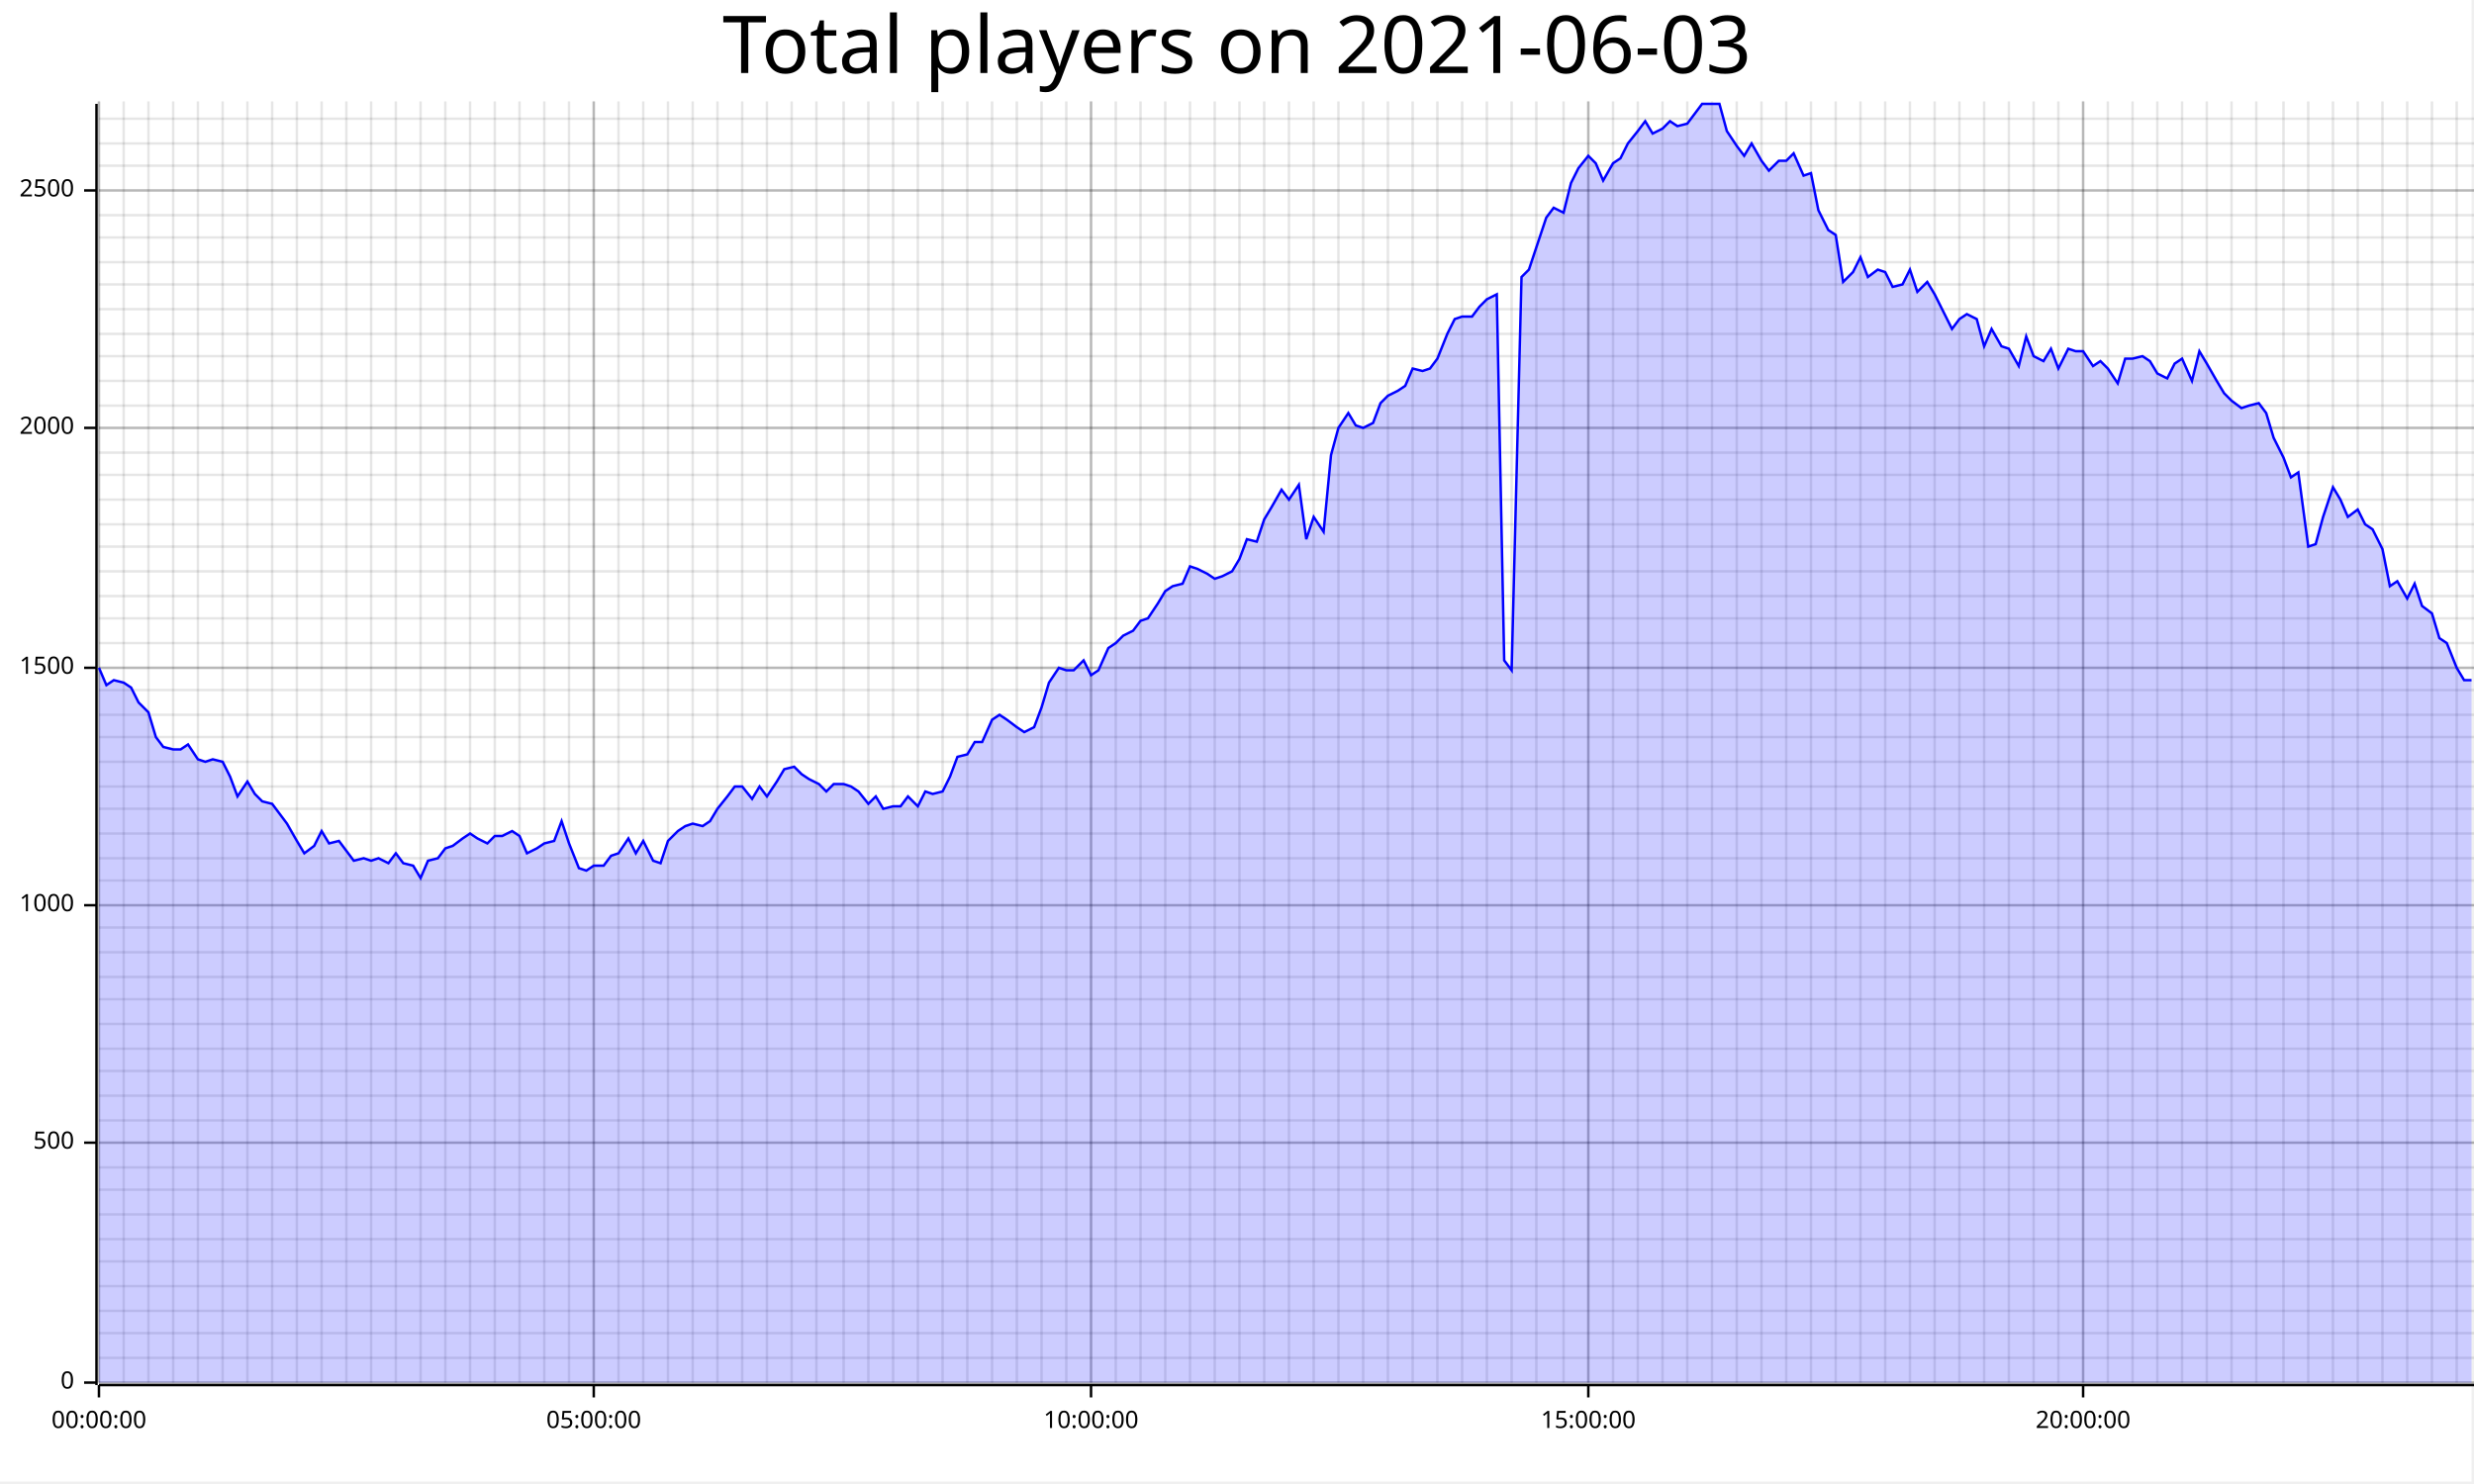
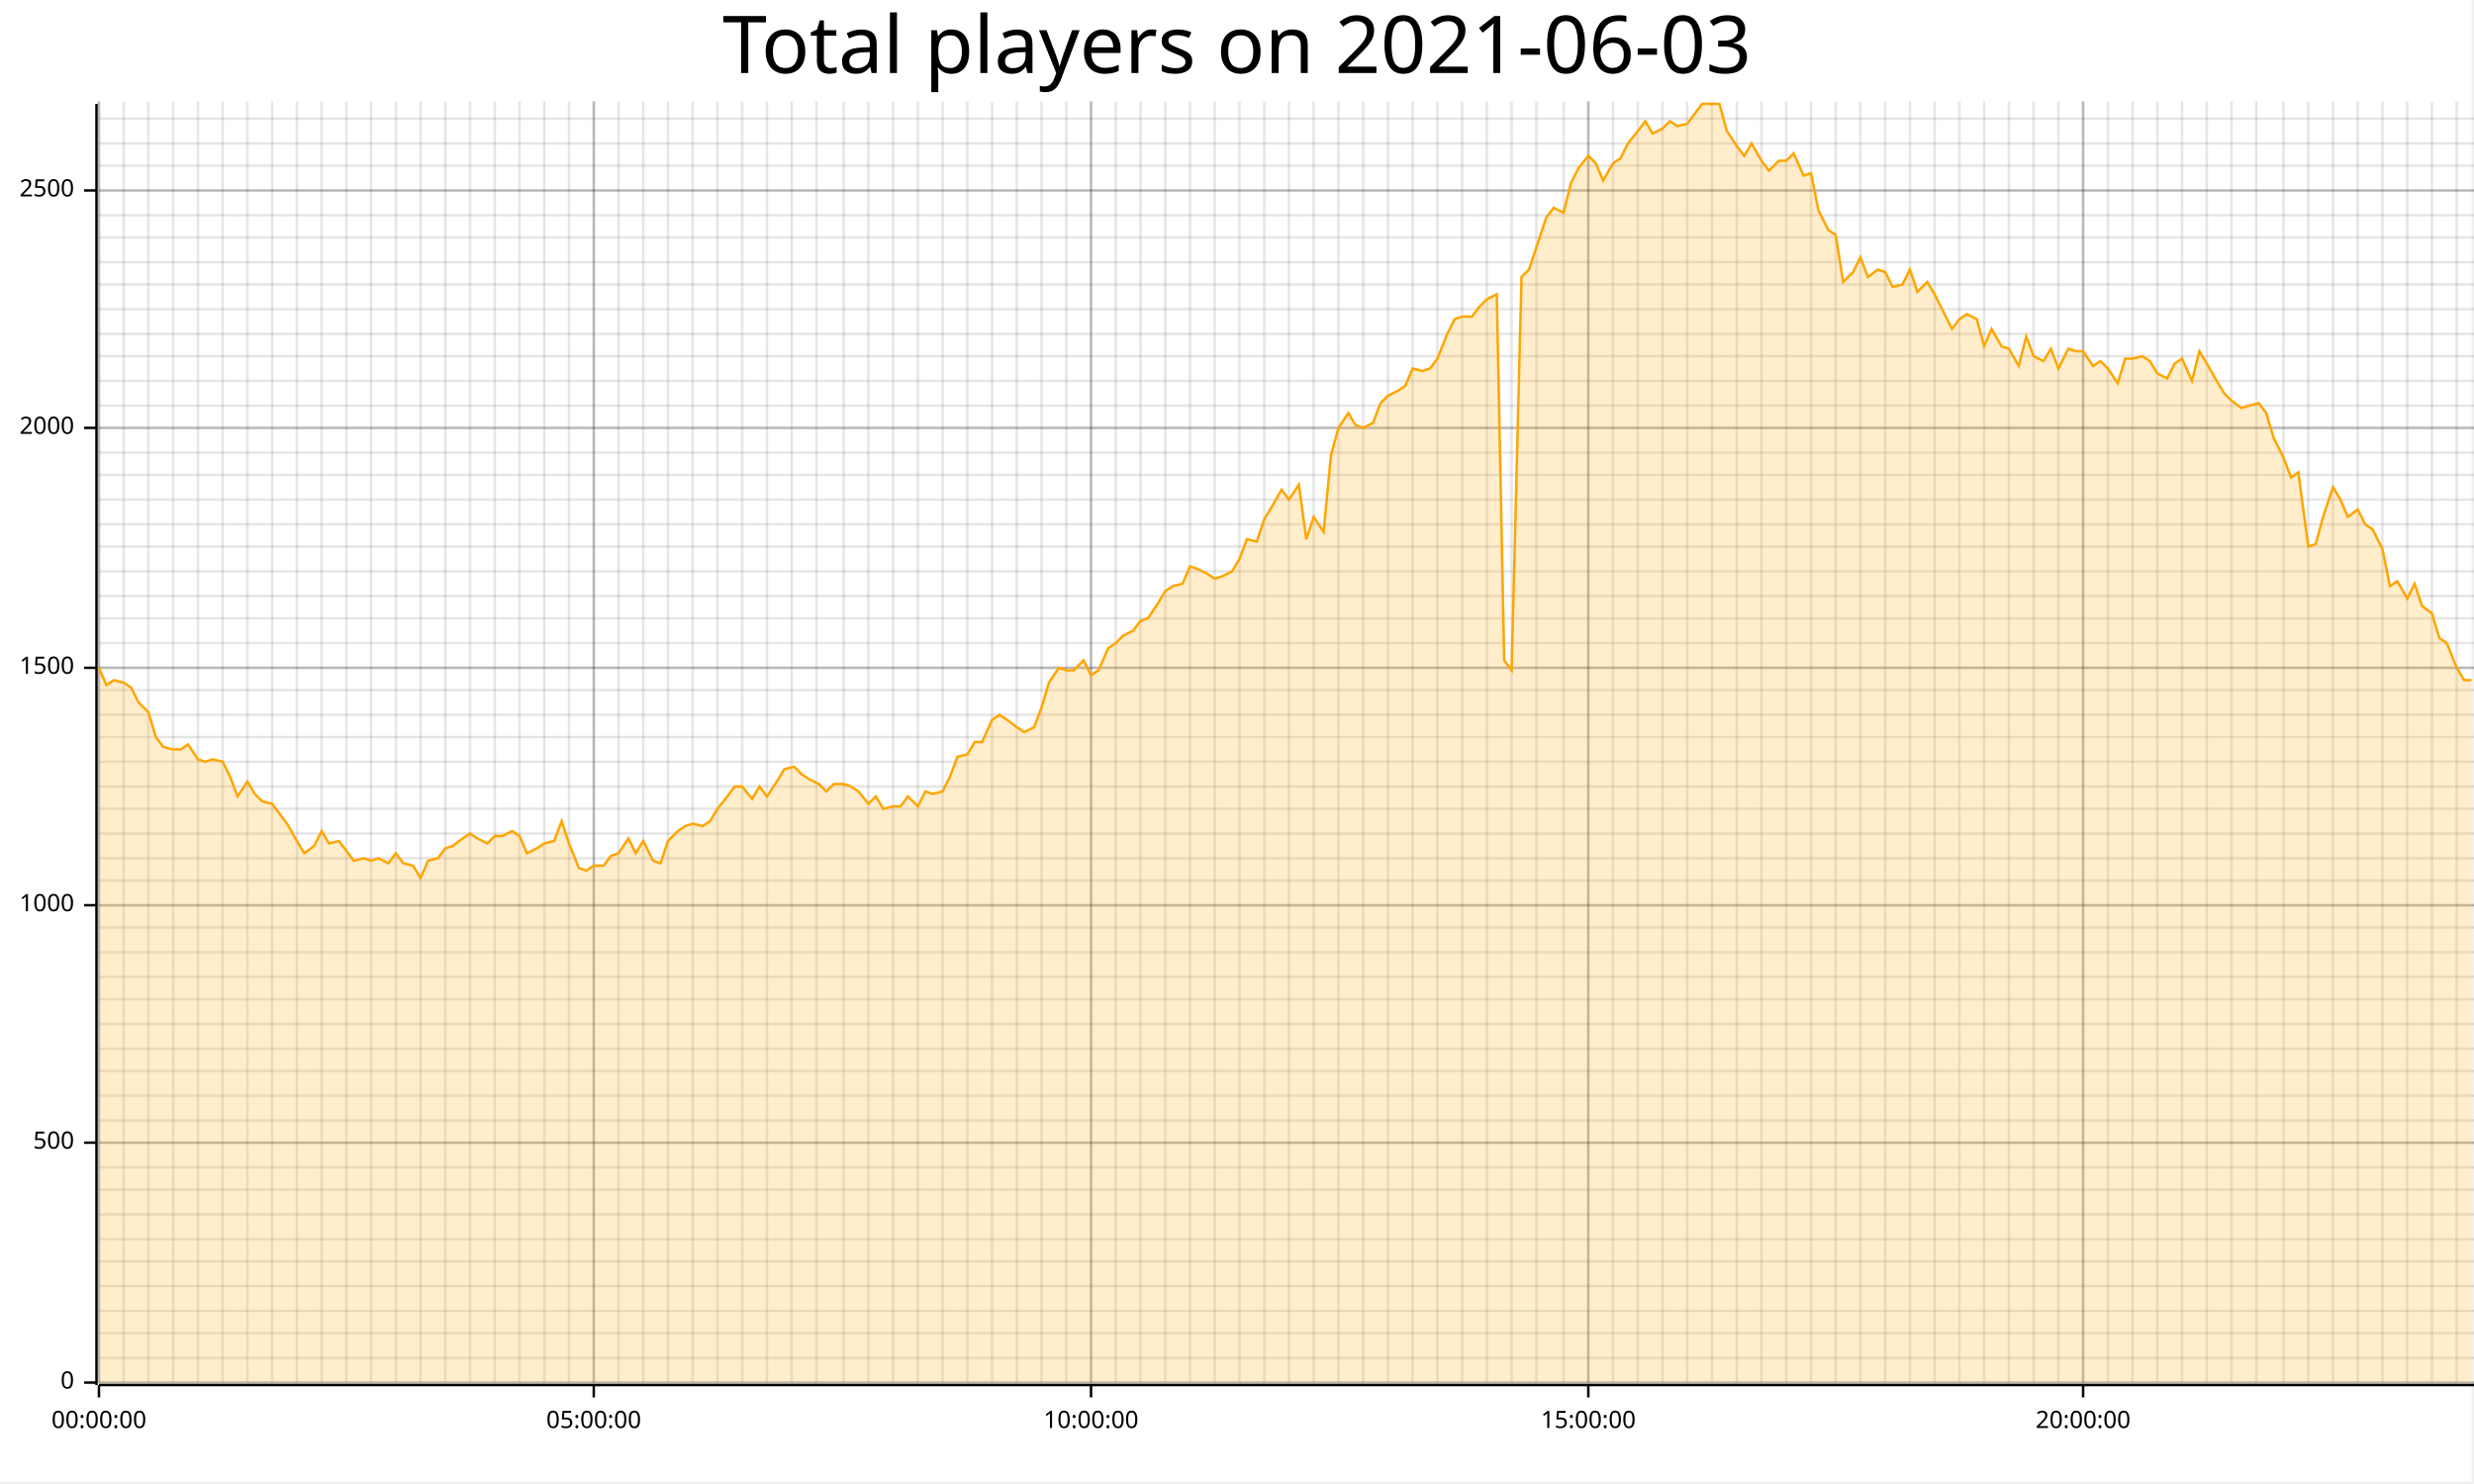
<svg xmlns="http://www.w3.org/2000/svg" width="1000" height="600" viewBox="0 0 1000 600">
  <rect x="0" y="0" width="999" height="599" opacity="1" fill="#FFFFFF" stroke="none" />
  <text x="500" y="5" dy="0.76em" text-anchor="middle" font-family="sans-serif" font-size="32.258" opacity="1" fill="#000000">
Total players on 2021-06-03
</text>
  <line opacity="0.1" stroke="#000000" stroke-width="1" x1="40" y1="559" x2="40" y2="41" />
  <line opacity="0.1" stroke="#000000" stroke-width="1" x1="50" y1="559" x2="50" y2="41" />
  <line opacity="0.1" stroke="#000000" stroke-width="1" x1="60" y1="559" x2="60" y2="41" />
  <line opacity="0.1" stroke="#000000" stroke-width="1" x1="70" y1="559" x2="70" y2="41" />
  <line opacity="0.1" stroke="#000000" stroke-width="1" x1="80" y1="559" x2="80" y2="41" />
  <line opacity="0.1" stroke="#000000" stroke-width="1" x1="90" y1="559" x2="90" y2="41" />
  <line opacity="0.1" stroke="#000000" stroke-width="1" x1="100" y1="559" x2="100" y2="41" />
  <line opacity="0.1" stroke="#000000" stroke-width="1" x1="110" y1="559" x2="110" y2="41" />
  <line opacity="0.1" stroke="#000000" stroke-width="1" x1="120" y1="559" x2="120" y2="41" />
  <line opacity="0.1" stroke="#000000" stroke-width="1" x1="130" y1="559" x2="130" y2="41" />
  <line opacity="0.1" stroke="#000000" stroke-width="1" x1="140" y1="559" x2="140" y2="41" />
  <line opacity="0.1" stroke="#000000" stroke-width="1" x1="150" y1="559" x2="150" y2="41" />
  <line opacity="0.1" stroke="#000000" stroke-width="1" x1="160" y1="559" x2="160" y2="41" />
  <line opacity="0.1" stroke="#000000" stroke-width="1" x1="170" y1="559" x2="170" y2="41" />
  <line opacity="0.1" stroke="#000000" stroke-width="1" x1="180" y1="559" x2="180" y2="41" />
  <line opacity="0.1" stroke="#000000" stroke-width="1" x1="190" y1="559" x2="190" y2="41" />
  <line opacity="0.1" stroke="#000000" stroke-width="1" x1="200" y1="559" x2="200" y2="41" />
  <line opacity="0.1" stroke="#000000" stroke-width="1" x1="210" y1="559" x2="210" y2="41" />
  <line opacity="0.1" stroke="#000000" stroke-width="1" x1="220" y1="559" x2="220" y2="41" />
  <line opacity="0.1" stroke="#000000" stroke-width="1" x1="230" y1="559" x2="230" y2="41" />
  <line opacity="0.1" stroke="#000000" stroke-width="1" x1="240" y1="559" x2="240" y2="41" />
  <line opacity="0.1" stroke="#000000" stroke-width="1" x1="250" y1="559" x2="250" y2="41" />
  <line opacity="0.1" stroke="#000000" stroke-width="1" x1="260" y1="559" x2="260" y2="41" />
  <line opacity="0.1" stroke="#000000" stroke-width="1" x1="270" y1="559" x2="270" y2="41" />
  <line opacity="0.1" stroke="#000000" stroke-width="1" x1="280" y1="559" x2="280" y2="41" />
  <line opacity="0.1" stroke="#000000" stroke-width="1" x1="290" y1="559" x2="290" y2="41" />
  <line opacity="0.1" stroke="#000000" stroke-width="1" x1="300" y1="559" x2="300" y2="41" />
  <line opacity="0.1" stroke="#000000" stroke-width="1" x1="310" y1="559" x2="310" y2="41" />
  <line opacity="0.1" stroke="#000000" stroke-width="1" x1="320" y1="559" x2="320" y2="41" />
  <line opacity="0.1" stroke="#000000" stroke-width="1" x1="330" y1="559" x2="330" y2="41" />
  <line opacity="0.1" stroke="#000000" stroke-width="1" x1="341" y1="559" x2="341" y2="41" />
  <line opacity="0.1" stroke="#000000" stroke-width="1" x1="351" y1="559" x2="351" y2="41" />
  <line opacity="0.1" stroke="#000000" stroke-width="1" x1="361" y1="559" x2="361" y2="41" />
  <line opacity="0.1" stroke="#000000" stroke-width="1" x1="371" y1="559" x2="371" y2="41" />
  <line opacity="0.1" stroke="#000000" stroke-width="1" x1="381" y1="559" x2="381" y2="41" />
  <line opacity="0.1" stroke="#000000" stroke-width="1" x1="391" y1="559" x2="391" y2="41" />
  <line opacity="0.1" stroke="#000000" stroke-width="1" x1="401" y1="559" x2="401" y2="41" />
  <line opacity="0.1" stroke="#000000" stroke-width="1" x1="411" y1="559" x2="411" y2="41" />
  <line opacity="0.1" stroke="#000000" stroke-width="1" x1="421" y1="559" x2="421" y2="41" />
  <line opacity="0.1" stroke="#000000" stroke-width="1" x1="431" y1="559" x2="431" y2="41" />
  <line opacity="0.1" stroke="#000000" stroke-width="1" x1="441" y1="559" x2="441" y2="41" />
  <line opacity="0.1" stroke="#000000" stroke-width="1" x1="451" y1="559" x2="451" y2="41" />
  <line opacity="0.1" stroke="#000000" stroke-width="1" x1="461" y1="559" x2="461" y2="41" />
  <line opacity="0.1" stroke="#000000" stroke-width="1" x1="471" y1="559" x2="471" y2="41" />
  <line opacity="0.1" stroke="#000000" stroke-width="1" x1="481" y1="559" x2="481" y2="41" />
  <line opacity="0.1" stroke="#000000" stroke-width="1" x1="491" y1="559" x2="491" y2="41" />
  <line opacity="0.1" stroke="#000000" stroke-width="1" x1="501" y1="559" x2="501" y2="41" />
  <line opacity="0.1" stroke="#000000" stroke-width="1" x1="511" y1="559" x2="511" y2="41" />
  <line opacity="0.1" stroke="#000000" stroke-width="1" x1="521" y1="559" x2="521" y2="41" />
  <line opacity="0.1" stroke="#000000" stroke-width="1" x1="531" y1="559" x2="531" y2="41" />
  <line opacity="0.1" stroke="#000000" stroke-width="1" x1="541" y1="559" x2="541" y2="41" />
  <line opacity="0.1" stroke="#000000" stroke-width="1" x1="551" y1="559" x2="551" y2="41" />
  <line opacity="0.1" stroke="#000000" stroke-width="1" x1="561" y1="559" x2="561" y2="41" />
  <line opacity="0.1" stroke="#000000" stroke-width="1" x1="571" y1="559" x2="571" y2="41" />
  <line opacity="0.1" stroke="#000000" stroke-width="1" x1="581" y1="559" x2="581" y2="41" />
  <line opacity="0.1" stroke="#000000" stroke-width="1" x1="591" y1="559" x2="591" y2="41" />
  <line opacity="0.1" stroke="#000000" stroke-width="1" x1="601" y1="559" x2="601" y2="41" />
  <line opacity="0.1" stroke="#000000" stroke-width="1" x1="611" y1="559" x2="611" y2="41" />
  <line opacity="0.1" stroke="#000000" stroke-width="1" x1="621" y1="559" x2="621" y2="41" />
  <line opacity="0.1" stroke="#000000" stroke-width="1" x1="632" y1="559" x2="632" y2="41" />
  <line opacity="0.1" stroke="#000000" stroke-width="1" x1="642" y1="559" x2="642" y2="41" />
  <line opacity="0.1" stroke="#000000" stroke-width="1" x1="652" y1="559" x2="652" y2="41" />
  <line opacity="0.1" stroke="#000000" stroke-width="1" x1="662" y1="559" x2="662" y2="41" />
  <line opacity="0.1" stroke="#000000" stroke-width="1" x1="672" y1="559" x2="672" y2="41" />
  <line opacity="0.1" stroke="#000000" stroke-width="1" x1="682" y1="559" x2="682" y2="41" />
  <line opacity="0.1" stroke="#000000" stroke-width="1" x1="692" y1="559" x2="692" y2="41" />
  <line opacity="0.1" stroke="#000000" stroke-width="1" x1="702" y1="559" x2="702" y2="41" />
  <line opacity="0.1" stroke="#000000" stroke-width="1" x1="712" y1="559" x2="712" y2="41" />
  <line opacity="0.1" stroke="#000000" stroke-width="1" x1="722" y1="559" x2="722" y2="41" />
  <line opacity="0.1" stroke="#000000" stroke-width="1" x1="732" y1="559" x2="732" y2="41" />
  <line opacity="0.1" stroke="#000000" stroke-width="1" x1="742" y1="559" x2="742" y2="41" />
  <line opacity="0.1" stroke="#000000" stroke-width="1" x1="752" y1="559" x2="752" y2="41" />
  <line opacity="0.1" stroke="#000000" stroke-width="1" x1="762" y1="559" x2="762" y2="41" />
  <line opacity="0.1" stroke="#000000" stroke-width="1" x1="772" y1="559" x2="772" y2="41" />
  <line opacity="0.1" stroke="#000000" stroke-width="1" x1="782" y1="559" x2="782" y2="41" />
  <line opacity="0.1" stroke="#000000" stroke-width="1" x1="792" y1="559" x2="792" y2="41" />
  <line opacity="0.1" stroke="#000000" stroke-width="1" x1="802" y1="559" x2="802" y2="41" />
  <line opacity="0.1" stroke="#000000" stroke-width="1" x1="812" y1="559" x2="812" y2="41" />
  <line opacity="0.1" stroke="#000000" stroke-width="1" x1="822" y1="559" x2="822" y2="41" />
  <line opacity="0.1" stroke="#000000" stroke-width="1" x1="832" y1="559" x2="832" y2="41" />
  <line opacity="0.1" stroke="#000000" stroke-width="1" x1="842" y1="559" x2="842" y2="41" />
  <line opacity="0.1" stroke="#000000" stroke-width="1" x1="852" y1="559" x2="852" y2="41" />
  <line opacity="0.1" stroke="#000000" stroke-width="1" x1="862" y1="559" x2="862" y2="41" />
  <line opacity="0.1" stroke="#000000" stroke-width="1" x1="872" y1="559" x2="872" y2="41" />
  <line opacity="0.1" stroke="#000000" stroke-width="1" x1="882" y1="559" x2="882" y2="41" />
  <line opacity="0.1" stroke="#000000" stroke-width="1" x1="892" y1="559" x2="892" y2="41" />
  <line opacity="0.1" stroke="#000000" stroke-width="1" x1="902" y1="559" x2="902" y2="41" />
  <line opacity="0.1" stroke="#000000" stroke-width="1" x1="912" y1="559" x2="912" y2="41" />
  <line opacity="0.1" stroke="#000000" stroke-width="1" x1="923" y1="559" x2="923" y2="41" />
  <line opacity="0.1" stroke="#000000" stroke-width="1" x1="933" y1="559" x2="933" y2="41" />
  <line opacity="0.1" stroke="#000000" stroke-width="1" x1="943" y1="559" x2="943" y2="41" />
  <line opacity="0.1" stroke="#000000" stroke-width="1" x1="953" y1="559" x2="953" y2="41" />
  <line opacity="0.1" stroke="#000000" stroke-width="1" x1="963" y1="559" x2="963" y2="41" />
  <line opacity="0.1" stroke="#000000" stroke-width="1" x1="973" y1="559" x2="973" y2="41" />
  <line opacity="0.1" stroke="#000000" stroke-width="1" x1="983" y1="559" x2="983" y2="41" />
  <line opacity="0.1" stroke="#000000" stroke-width="1" x1="993" y1="559" x2="993" y2="41" />
  <line opacity="0.1" stroke="#000000" stroke-width="1" x1="40" y1="559" x2="1000" y2="559" />
  <line opacity="0.1" stroke="#000000" stroke-width="1" x1="40" y1="549" x2="1000" y2="549" />
  <line opacity="0.1" stroke="#000000" stroke-width="1" x1="40" y1="539" x2="1000" y2="539" />
  <line opacity="0.1" stroke="#000000" stroke-width="1" x1="40" y1="530" x2="1000" y2="530" />
  <line opacity="0.1" stroke="#000000" stroke-width="1" x1="40" y1="520" x2="1000" y2="520" />
  <line opacity="0.1" stroke="#000000" stroke-width="1" x1="40" y1="510" x2="1000" y2="510" />
  <line opacity="0.1" stroke="#000000" stroke-width="1" x1="40" y1="501" x2="1000" y2="501" />
  <line opacity="0.1" stroke="#000000" stroke-width="1" x1="40" y1="491" x2="1000" y2="491" />
  <line opacity="0.1" stroke="#000000" stroke-width="1" x1="40" y1="481" x2="1000" y2="481" />
  <line opacity="0.1" stroke="#000000" stroke-width="1" x1="40" y1="472" x2="1000" y2="472" />
  <line opacity="0.1" stroke="#000000" stroke-width="1" x1="40" y1="462" x2="1000" y2="462" />
  <line opacity="0.1" stroke="#000000" stroke-width="1" x1="40" y1="453" x2="1000" y2="453" />
  <line opacity="0.1" stroke="#000000" stroke-width="1" x1="40" y1="443" x2="1000" y2="443" />
  <line opacity="0.1" stroke="#000000" stroke-width="1" x1="40" y1="433" x2="1000" y2="433" />
  <line opacity="0.1" stroke="#000000" stroke-width="1" x1="40" y1="424" x2="1000" y2="424" />
  <line opacity="0.1" stroke="#000000" stroke-width="1" x1="40" y1="414" x2="1000" y2="414" />
  <line opacity="0.1" stroke="#000000" stroke-width="1" x1="40" y1="404" x2="1000" y2="404" />
  <line opacity="0.1" stroke="#000000" stroke-width="1" x1="40" y1="395" x2="1000" y2="395" />
  <line opacity="0.1" stroke="#000000" stroke-width="1" x1="40" y1="385" x2="1000" y2="385" />
  <line opacity="0.1" stroke="#000000" stroke-width="1" x1="40" y1="375" x2="1000" y2="375" />
  <line opacity="0.1" stroke="#000000" stroke-width="1" x1="40" y1="366" x2="1000" y2="366" />
  <line opacity="0.1" stroke="#000000" stroke-width="1" x1="40" y1="356" x2="1000" y2="356" />
  <line opacity="0.1" stroke="#000000" stroke-width="1" x1="40" y1="347" x2="1000" y2="347" />
  <line opacity="0.1" stroke="#000000" stroke-width="1" x1="40" y1="337" x2="1000" y2="337" />
  <line opacity="0.1" stroke="#000000" stroke-width="1" x1="40" y1="327" x2="1000" y2="327" />
  <line opacity="0.1" stroke="#000000" stroke-width="1" x1="40" y1="318" x2="1000" y2="318" />
  <line opacity="0.1" stroke="#000000" stroke-width="1" x1="40" y1="308" x2="1000" y2="308" />
  <line opacity="0.1" stroke="#000000" stroke-width="1" x1="40" y1="298" x2="1000" y2="298" />
  <line opacity="0.1" stroke="#000000" stroke-width="1" x1="40" y1="289" x2="1000" y2="289" />
  <line opacity="0.1" stroke="#000000" stroke-width="1" x1="40" y1="279" x2="1000" y2="279" />
  <line opacity="0.1" stroke="#000000" stroke-width="1" x1="40" y1="270" x2="1000" y2="270" />
  <line opacity="0.1" stroke="#000000" stroke-width="1" x1="40" y1="260" x2="1000" y2="260" />
  <line opacity="0.1" stroke="#000000" stroke-width="1" x1="40" y1="250" x2="1000" y2="250" />
  <line opacity="0.1" stroke="#000000" stroke-width="1" x1="40" y1="241" x2="1000" y2="241" />
  <line opacity="0.1" stroke="#000000" stroke-width="1" x1="40" y1="231" x2="1000" y2="231" />
  <line opacity="0.1" stroke="#000000" stroke-width="1" x1="40" y1="221" x2="1000" y2="221" />
  <line opacity="0.1" stroke="#000000" stroke-width="1" x1="40" y1="212" x2="1000" y2="212" />
  <line opacity="0.1" stroke="#000000" stroke-width="1" x1="40" y1="202" x2="1000" y2="202" />
  <line opacity="0.1" stroke="#000000" stroke-width="1" x1="40" y1="192" x2="1000" y2="192" />
  <line opacity="0.1" stroke="#000000" stroke-width="1" x1="40" y1="183" x2="1000" y2="183" />
  <line opacity="0.1" stroke="#000000" stroke-width="1" x1="40" y1="173" x2="1000" y2="173" />
  <line opacity="0.1" stroke="#000000" stroke-width="1" x1="40" y1="164" x2="1000" y2="164" />
  <line opacity="0.1" stroke="#000000" stroke-width="1" x1="40" y1="154" x2="1000" y2="154" />
  <line opacity="0.1" stroke="#000000" stroke-width="1" x1="40" y1="144" x2="1000" y2="144" />
  <line opacity="0.1" stroke="#000000" stroke-width="1" x1="40" y1="135" x2="1000" y2="135" />
  <line opacity="0.1" stroke="#000000" stroke-width="1" x1="40" y1="125" x2="1000" y2="125" />
  <line opacity="0.1" stroke="#000000" stroke-width="1" x1="40" y1="115" x2="1000" y2="115" />
  <line opacity="0.1" stroke="#000000" stroke-width="1" x1="40" y1="106" x2="1000" y2="106" />
  <line opacity="0.1" stroke="#000000" stroke-width="1" x1="40" y1="96" x2="1000" y2="96" />
  <line opacity="0.1" stroke="#000000" stroke-width="1" x1="40" y1="87" x2="1000" y2="87" />
  <line opacity="0.1" stroke="#000000" stroke-width="1" x1="40" y1="77" x2="1000" y2="77" />
  <line opacity="0.1" stroke="#000000" stroke-width="1" x1="40" y1="67" x2="1000" y2="67" />
  <line opacity="0.1" stroke="#000000" stroke-width="1" x1="40" y1="58" x2="1000" y2="58" />
  <line opacity="0.1" stroke="#000000" stroke-width="1" x1="40" y1="48" x2="1000" y2="48" />
  <line opacity="0.2" stroke="#000000" stroke-width="1" x1="40" y1="559" x2="40" y2="41" />
  <line opacity="0.2" stroke="#000000" stroke-width="1" x1="240" y1="559" x2="240" y2="41" />
  <line opacity="0.2" stroke="#000000" stroke-width="1" x1="441" y1="559" x2="441" y2="41" />
  <line opacity="0.2" stroke="#000000" stroke-width="1" x1="642" y1="559" x2="642" y2="41" />
  <line opacity="0.2" stroke="#000000" stroke-width="1" x1="842" y1="559" x2="842" y2="41" />
  <line opacity="0.2" stroke="#000000" stroke-width="1" x1="40" y1="559" x2="1000" y2="559" />
  <line opacity="0.2" stroke="#000000" stroke-width="1" x1="40" y1="462" x2="1000" y2="462" />
  <line opacity="0.2" stroke="#000000" stroke-width="1" x1="40" y1="366" x2="1000" y2="366" />
  <line opacity="0.2" stroke="#000000" stroke-width="1" x1="40" y1="270" x2="1000" y2="270" />
  <line opacity="0.2" stroke="#000000" stroke-width="1" x1="40" y1="173" x2="1000" y2="173" />
  <line opacity="0.2" stroke="#000000" stroke-width="1" x1="40" y1="77" x2="1000" y2="77" />
  <polyline fill="none" opacity="1" stroke="#000000" stroke-width="1" points="39,42 39,560 " />
  <text x="30" y="559" dy="0.5ex" text-anchor="end" font-family="sans-serif" font-size="9.677" opacity="1" fill="#000000">
0
</text>
  <polyline fill="none" opacity="1" stroke="#000000" stroke-width="1" points="34,559 39,559 " />
  <text x="30" y="462" dy="0.5ex" text-anchor="end" font-family="sans-serif" font-size="9.677" opacity="1" fill="#000000">
500
</text>
  <polyline fill="none" opacity="1" stroke="#000000" stroke-width="1" points="34,462 39,462 " />
  <text x="30" y="366" dy="0.5ex" text-anchor="end" font-family="sans-serif" font-size="9.677" opacity="1" fill="#000000">
1000
</text>
  <polyline fill="none" opacity="1" stroke="#000000" stroke-width="1" points="34,366 39,366 " />
  <text x="30" y="270" dy="0.5ex" text-anchor="end" font-family="sans-serif" font-size="9.677" opacity="1" fill="#000000">
1500
</text>
  <polyline fill="none" opacity="1" stroke="#000000" stroke-width="1" points="34,270 39,270 " />
  <text x="30" y="173" dy="0.5ex" text-anchor="end" font-family="sans-serif" font-size="9.677" opacity="1" fill="#000000">
2000
</text>
  <polyline fill="none" opacity="1" stroke="#000000" stroke-width="1" points="34,173 39,173 " />
  <text x="30" y="77" dy="0.5ex" text-anchor="end" font-family="sans-serif" font-size="9.677" opacity="1" fill="#000000">
2500
</text>
  <polyline fill="none" opacity="1" stroke="#000000" stroke-width="1" points="34,77 39,77 " />
  <polyline fill="none" opacity="1" stroke="#000000" stroke-width="1" points="40,560 1000,560 " />
  <text x="40" y="570" dy="0.76em" text-anchor="middle" font-family="sans-serif" font-size="9.677" opacity="1" fill="#000000">
00:00:00
</text>
  <polyline fill="none" opacity="1" stroke="#000000" stroke-width="1" points="40,560 40,565 " />
  <text x="240" y="570" dy="0.76em" text-anchor="middle" font-family="sans-serif" font-size="9.677" opacity="1" fill="#000000">
05:00:00
</text>
  <polyline fill="none" opacity="1" stroke="#000000" stroke-width="1" points="240,560 240,565 " />
  <text x="441" y="570" dy="0.76em" text-anchor="middle" font-family="sans-serif" font-size="9.677" opacity="1" fill="#000000">
10:00:00
</text>
  <polyline fill="none" opacity="1" stroke="#000000" stroke-width="1" points="441,560 441,565 " />
  <text x="642" y="570" dy="0.76em" text-anchor="middle" font-family="sans-serif" font-size="9.677" opacity="1" fill="#000000">
15:00:00
</text>
  <polyline fill="none" opacity="1" stroke="#000000" stroke-width="1" points="642,560 642,565 " />
  <text x="842" y="570" dy="0.76em" text-anchor="middle" font-family="sans-serif" font-size="9.677" opacity="1" fill="#000000">
20:00:00
</text>
  <polyline fill="none" opacity="1" stroke="#000000" stroke-width="1" points="842,560 842,565 " />
-   <polygon opacity="0.2" fill="#0000FF" points="40,270 43,277 46,275 50,276 53,278 56,284 60,288 63,298 66,302 70,303 73,303 76,301 80,307 83,308 86,307 90,308 93,314 96,322 100,316 103,321 106,324 110,325 113,329 116,333 120,340 123,345 127,342 130,336 133,341 137,340 140,344 143,348 147,347 150,348 153,347 157,349 160,345 163,349 167,350 170,355 173,348 177,347 180,343 183,342 187,339 190,337 193,339 197,341 200,338 203,338 207,336 210,338 213,345 217,343 220,341 224,340 227,332 230,341 234,351 237,352 240,350 244,350 247,346 250,345 254,339 257,345 260,340 264,348 267,349 270,340 274,336 277,334 280,333 284,334 287,332 290,327 294,322 297,318 300,318 304,323 307,318 310,322 314,316 317,311 321,310 324,313 327,315 331,317 334,320 337,317 341,317 344,318 347,320 351,325 354,322 357,327 361,326 364,326 367,322 371,326 374,320 377,321 381,320 384,314 387,306 391,305 394,300 397,300 401,291 404,289 407,291 411,294 414,296 418,294 421,286 424,276 428,270 431,271 434,271 438,267 441,273 444,271 448,262 451,260 454,257 458,255 461,251 464,250 468,244 471,239 474,237 478,236 481,229 484,230 488,232 491,234 494,233 498,231 501,226 504,218 508,219 511,210 514,205 518,198 521,202 525,196 528,218 531,209 535,215 538,184 541,173 545,167 548,172 551,173 555,171 558,163 561,160 565,158 568,156 571,149 575,150 578,149 581,145 585,135 588,129 591,128 595,128 598,124 601,121 605,119 608,267 611,271 615,112 618,109 622,97 625,88 628,84 632,86 635,74 638,68 642,63 645,66 648,73 652,66 655,64 658,58 662,53 665,49 668,54 672,52 675,49 678,51 682,50 685,46 688,42 692,42 695,42 698,53 702,59 705,63 708,58 712,65 715,69 719,65 722,65 725,62 729,71 732,70 735,85 739,93 742,95 745,114 749,110 752,104 755,112 759,109 762,110 765,116 769,115 772,109 775,118 779,114 782,119 785,125 789,133 792,129 795,127 799,129 802,140 805,133 809,140 812,141 816,148 819,136 822,144 826,146 829,141 832,149 836,141 839,142 842,142 846,148 849,146 852,149 856,155 859,145 862,145 866,144 869,146 872,151 876,153 879,147 882,145 886,154 889,142 892,147 896,154 899,159 902,162 906,165 909,164 913,163 916,167 919,177 923,185 926,193 929,191 933,221 936,220 939,209 943,197 946,202 949,209 953,206 956,212 959,214 963,222 966,237 969,235 973,242 976,236 979,245 983,248 986,258 989,260 993,270 996,275 999,275 999,559 40,559 " />
-   <polyline fill="none" opacity="1" stroke="#0000FF" stroke-width="1" points="40,270 43,277 46,275 50,276 53,278 56,284 60,288 63,298 66,302 70,303 73,303 76,301 80,307 83,308 86,307 90,308 93,314 96,322 100,316 103,321 106,324 110,325 113,329 116,333 120,340 123,345 127,342 130,336 133,341 137,340 140,344 143,348 147,347 150,348 153,347 157,349 160,345 163,349 167,350 170,355 173,348 177,347 180,343 183,342 187,339 190,337 193,339 197,341 200,338 203,338 207,336 210,338 213,345 217,343 220,341 224,340 227,332 230,341 234,351 237,352 240,350 244,350 247,346 250,345 254,339 257,345 260,340 264,348 267,349 270,340 274,336 277,334 280,333 284,334 287,332 290,327 294,322 297,318 300,318 304,323 307,318 310,322 314,316 317,311 321,310 324,313 327,315 331,317 334,320 337,317 341,317 344,318 347,320 351,325 354,322 357,327 361,326 364,326 367,322 371,326 374,320 377,321 381,320 384,314 387,306 391,305 394,300 397,300 401,291 404,289 407,291 411,294 414,296 418,294 421,286 424,276 428,270 431,271 434,271 438,267 441,273 444,271 448,262 451,260 454,257 458,255 461,251 464,250 468,244 471,239 474,237 478,236 481,229 484,230 488,232 491,234 494,233 498,231 501,226 504,218 508,219 511,210 514,205 518,198 521,202 525,196 528,218 531,209 535,215 538,184 541,173 545,167 548,172 551,173 555,171 558,163 561,160 565,158 568,156 571,149 575,150 578,149 581,145 585,135 588,129 591,128 595,128 598,124 601,121 605,119 608,267 611,271 615,112 618,109 622,97 625,88 628,84 632,86 635,74 638,68 642,63 645,66 648,73 652,66 655,64 658,58 662,53 665,49 668,54 672,52 675,49 678,51 682,50 685,46 688,42 692,42 695,42 698,53 702,59 705,63 708,58 712,65 715,69 719,65 722,65 725,62 729,71 732,70 735,85 739,93 742,95 745,114 749,110 752,104 755,112 759,109 762,110 765,116 769,115 772,109 775,118 779,114 782,119 785,125 789,133 792,129 795,127 799,129 802,140 805,133 809,140 812,141 816,148 819,136 822,144 826,146 829,141 832,149 836,141 839,142 842,142 846,148 849,146 852,149 856,155 859,145 862,145 866,144 869,146 872,151 876,153 879,147 882,145 886,154 889,142 892,147 896,154 899,159 902,162 906,165 909,164 913,163 916,167 919,177 923,185 926,193 929,191 933,221 936,220 939,209 943,197 946,202 949,209 953,206 956,212 959,214 963,222 966,237 969,235 973,242 976,236 979,245 983,248 986,258 989,260 993,270 996,275 999,275 " />
+   <polygon opacity="0.2" fill="#FFA500" points="40,270 43,277 46,275 50,276 53,278 56,284 60,288 63,298 66,302 70,303 73,303 76,301 80,307 83,308 86,307 90,308 93,314 96,322 100,316 103,321 106,324 110,325 113,329 116,333 120,340 123,345 127,342 130,336 133,341 137,340 140,344 143,348 147,347 150,348 153,347 157,349 160,345 163,349 167,350 170,355 173,348 177,347 180,343 183,342 187,339 190,337 193,339 197,341 200,338 203,338 207,336 210,338 213,345 217,343 220,341 224,340 227,332 230,341 234,351 237,352 240,350 244,350 247,346 250,345 254,339 257,345 260,340 264,348 267,349 270,340 274,336 277,334 280,333 284,334 287,332 290,327 294,322 297,318 300,318 304,323 307,318 310,322 314,316 317,311 321,310 324,313 327,315 331,317 334,320 337,317 341,317 344,318 347,320 351,325 354,322 357,327 361,326 364,326 367,322 371,326 374,320 377,321 381,320 384,314 387,306 391,305 394,300 397,300 401,291 404,289 407,291 411,294 414,296 418,294 421,286 424,276 428,270 431,271 434,271 438,267 441,273 444,271 448,262 451,260 454,257 458,255 461,251 464,250 468,244 471,239 474,237 478,236 481,229 484,230 488,232 491,234 494,233 498,231 501,226 504,218 508,219 511,210 514,205 518,198 521,202 525,196 528,218 531,209 535,215 538,184 541,173 545,167 548,172 551,173 555,171 558,163 561,160 565,158 568,156 571,149 575,150 578,149 581,145 585,135 588,129 591,128 595,128 598,124 601,121 605,119 608,267 611,271 615,112 618,109 622,97 625,88 628,84 632,86 635,74 638,68 642,63 645,66 648,73 652,66 655,64 658,58 662,53 665,49 668,54 672,52 675,49 678,51 682,50 685,46 688,42 692,42 695,42 698,53 702,59 705,63 708,58 712,65 715,69 719,65 722,65 725,62 729,71 732,70 735,85 739,93 742,95 745,114 749,110 752,104 755,112 759,109 762,110 765,116 769,115 772,109 775,118 779,114 782,119 785,125 789,133 792,129 795,127 799,129 802,140 805,133 809,140 812,141 816,148 819,136 822,144 826,146 829,141 832,149 836,141 839,142 842,142 846,148 849,146 852,149 856,155 859,145 862,145 866,144 869,146 872,151 876,153 879,147 882,145 886,154 889,142 892,147 896,154 899,159 902,162 906,165 909,164 913,163 916,167 919,177 923,185 926,193 929,191 933,221 936,220 939,209 943,197 946,202 949,209 953,206 956,212 959,214 963,222 966,237 969,235 973,242 976,236 979,245 983,248 986,258 989,260 993,270 996,275 999,275 999,559 40,559 " />
+   <polyline fill="none" opacity="1" stroke="#FFA500" stroke-width="1" points="40,270 43,277 46,275 50,276 53,278 56,284 60,288 63,298 66,302 70,303 73,303 76,301 80,307 83,308 86,307 90,308 93,314 96,322 100,316 103,321 106,324 110,325 113,329 116,333 120,340 123,345 127,342 130,336 133,341 137,340 140,344 143,348 147,347 150,348 153,347 157,349 160,345 163,349 167,350 170,355 173,348 177,347 180,343 183,342 187,339 190,337 193,339 197,341 200,338 203,338 207,336 210,338 213,345 217,343 220,341 224,340 227,332 230,341 234,351 237,352 240,350 244,350 247,346 250,345 254,339 257,345 260,340 264,348 267,349 270,340 274,336 277,334 280,333 284,334 287,332 290,327 294,322 297,318 300,318 304,323 307,318 310,322 314,316 317,311 321,310 324,313 327,315 331,317 334,320 337,317 341,317 344,318 347,320 351,325 354,322 357,327 361,326 364,326 367,322 371,326 374,320 377,321 381,320 384,314 387,306 391,305 394,300 397,300 401,291 404,289 407,291 411,294 414,296 418,294 421,286 424,276 428,270 431,271 434,271 438,267 441,273 444,271 448,262 451,260 454,257 458,255 461,251 464,250 468,244 471,239 474,237 478,236 481,229 484,230 488,232 491,234 494,233 498,231 501,226 504,218 508,219 511,210 514,205 518,198 521,202 525,196 528,218 531,209 535,215 538,184 541,173 545,167 548,172 551,173 555,171 558,163 561,160 565,158 568,156 571,149 575,150 578,149 581,145 585,135 588,129 591,128 595,128 598,124 601,121 605,119 608,267 611,271 615,112 618,109 622,97 625,88 628,84 632,86 635,74 638,68 642,63 645,66 648,73 652,66 655,64 658,58 662,53 665,49 668,54 672,52 675,49 678,51 682,50 685,46 688,42 692,42 695,42 698,53 702,59 705,63 708,58 712,65 715,69 719,65 722,65 725,62 729,71 732,70 735,85 739,93 742,95 745,114 749,110 752,104 755,112 759,109 762,110 765,116 769,115 772,109 775,118 779,114 782,119 785,125 789,133 792,129 795,127 799,129 802,140 805,133 809,140 812,141 816,148 819,136 822,144 826,146 829,141 832,149 836,141 839,142 842,142 846,148 849,146 852,149 856,155 859,145 862,145 866,144 869,146 872,151 876,153 879,147 882,145 886,154 889,142 892,147 896,154 899,159 902,162 906,165 909,164 913,163 916,167 919,177 923,185 926,193 929,191 933,221 936,220 939,209 943,197 946,202 949,209 953,206 956,212 959,214 963,222 966,237 969,235 973,242 976,236 979,245 983,248 986,258 989,260 993,270 996,275 999,275 " />
</svg>
